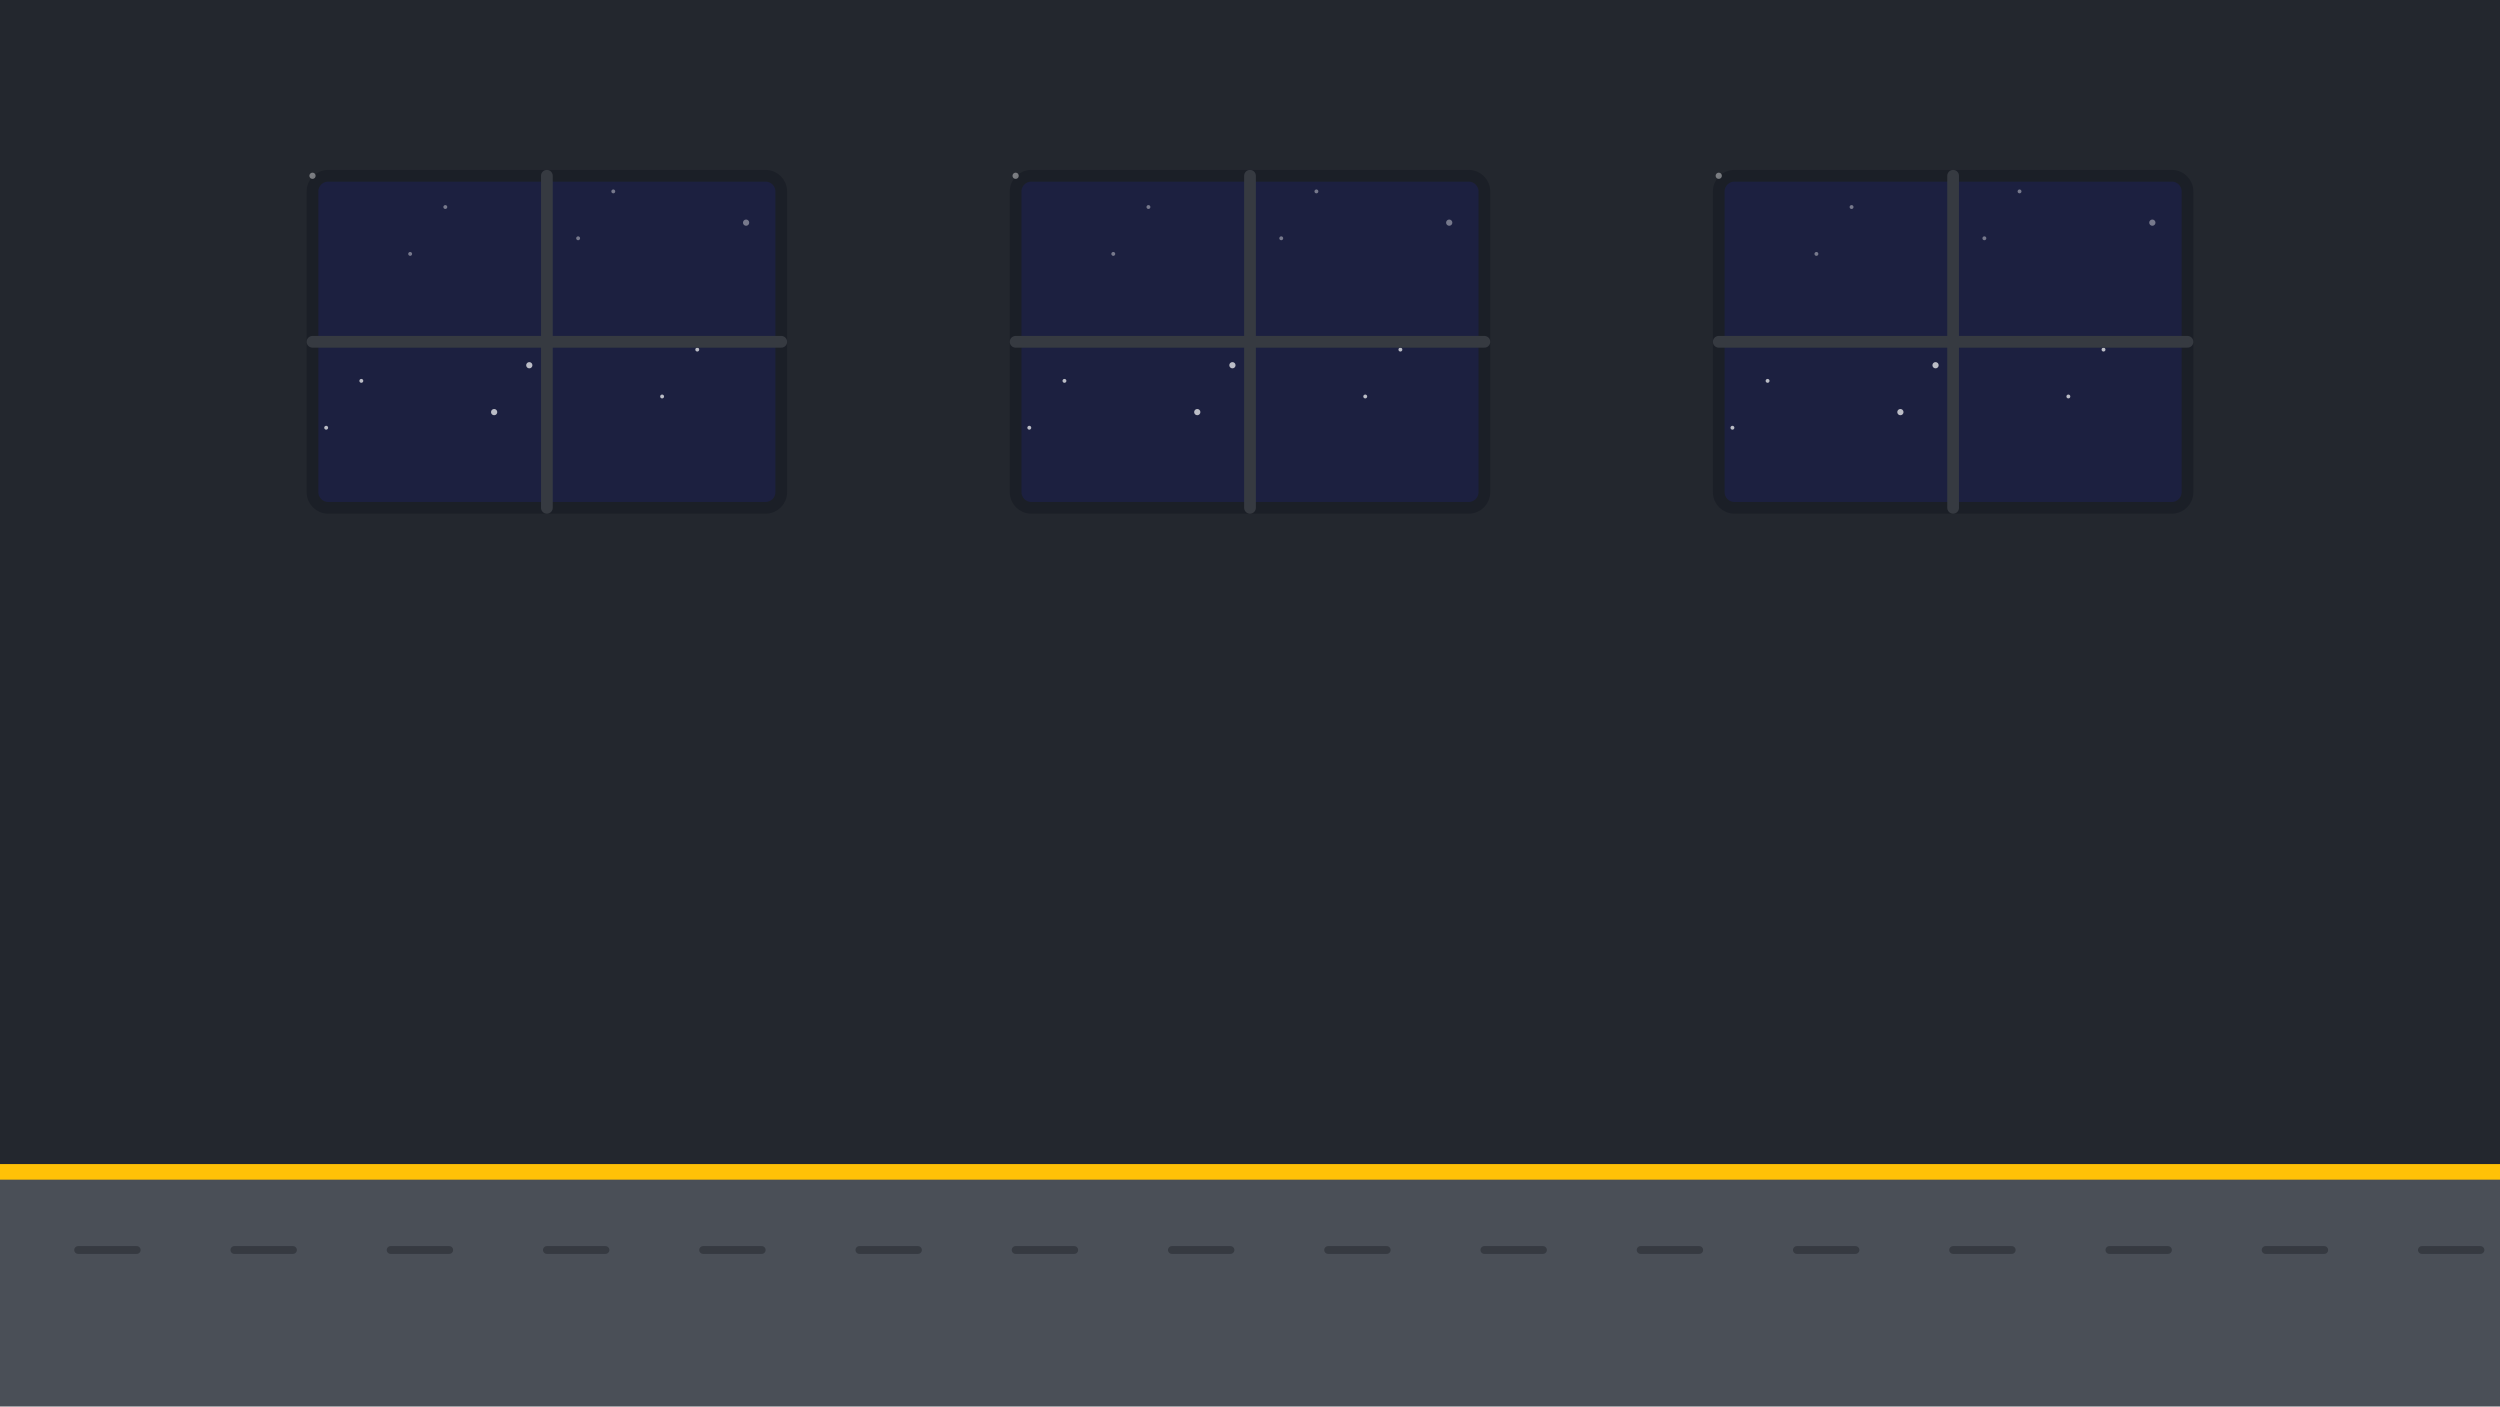
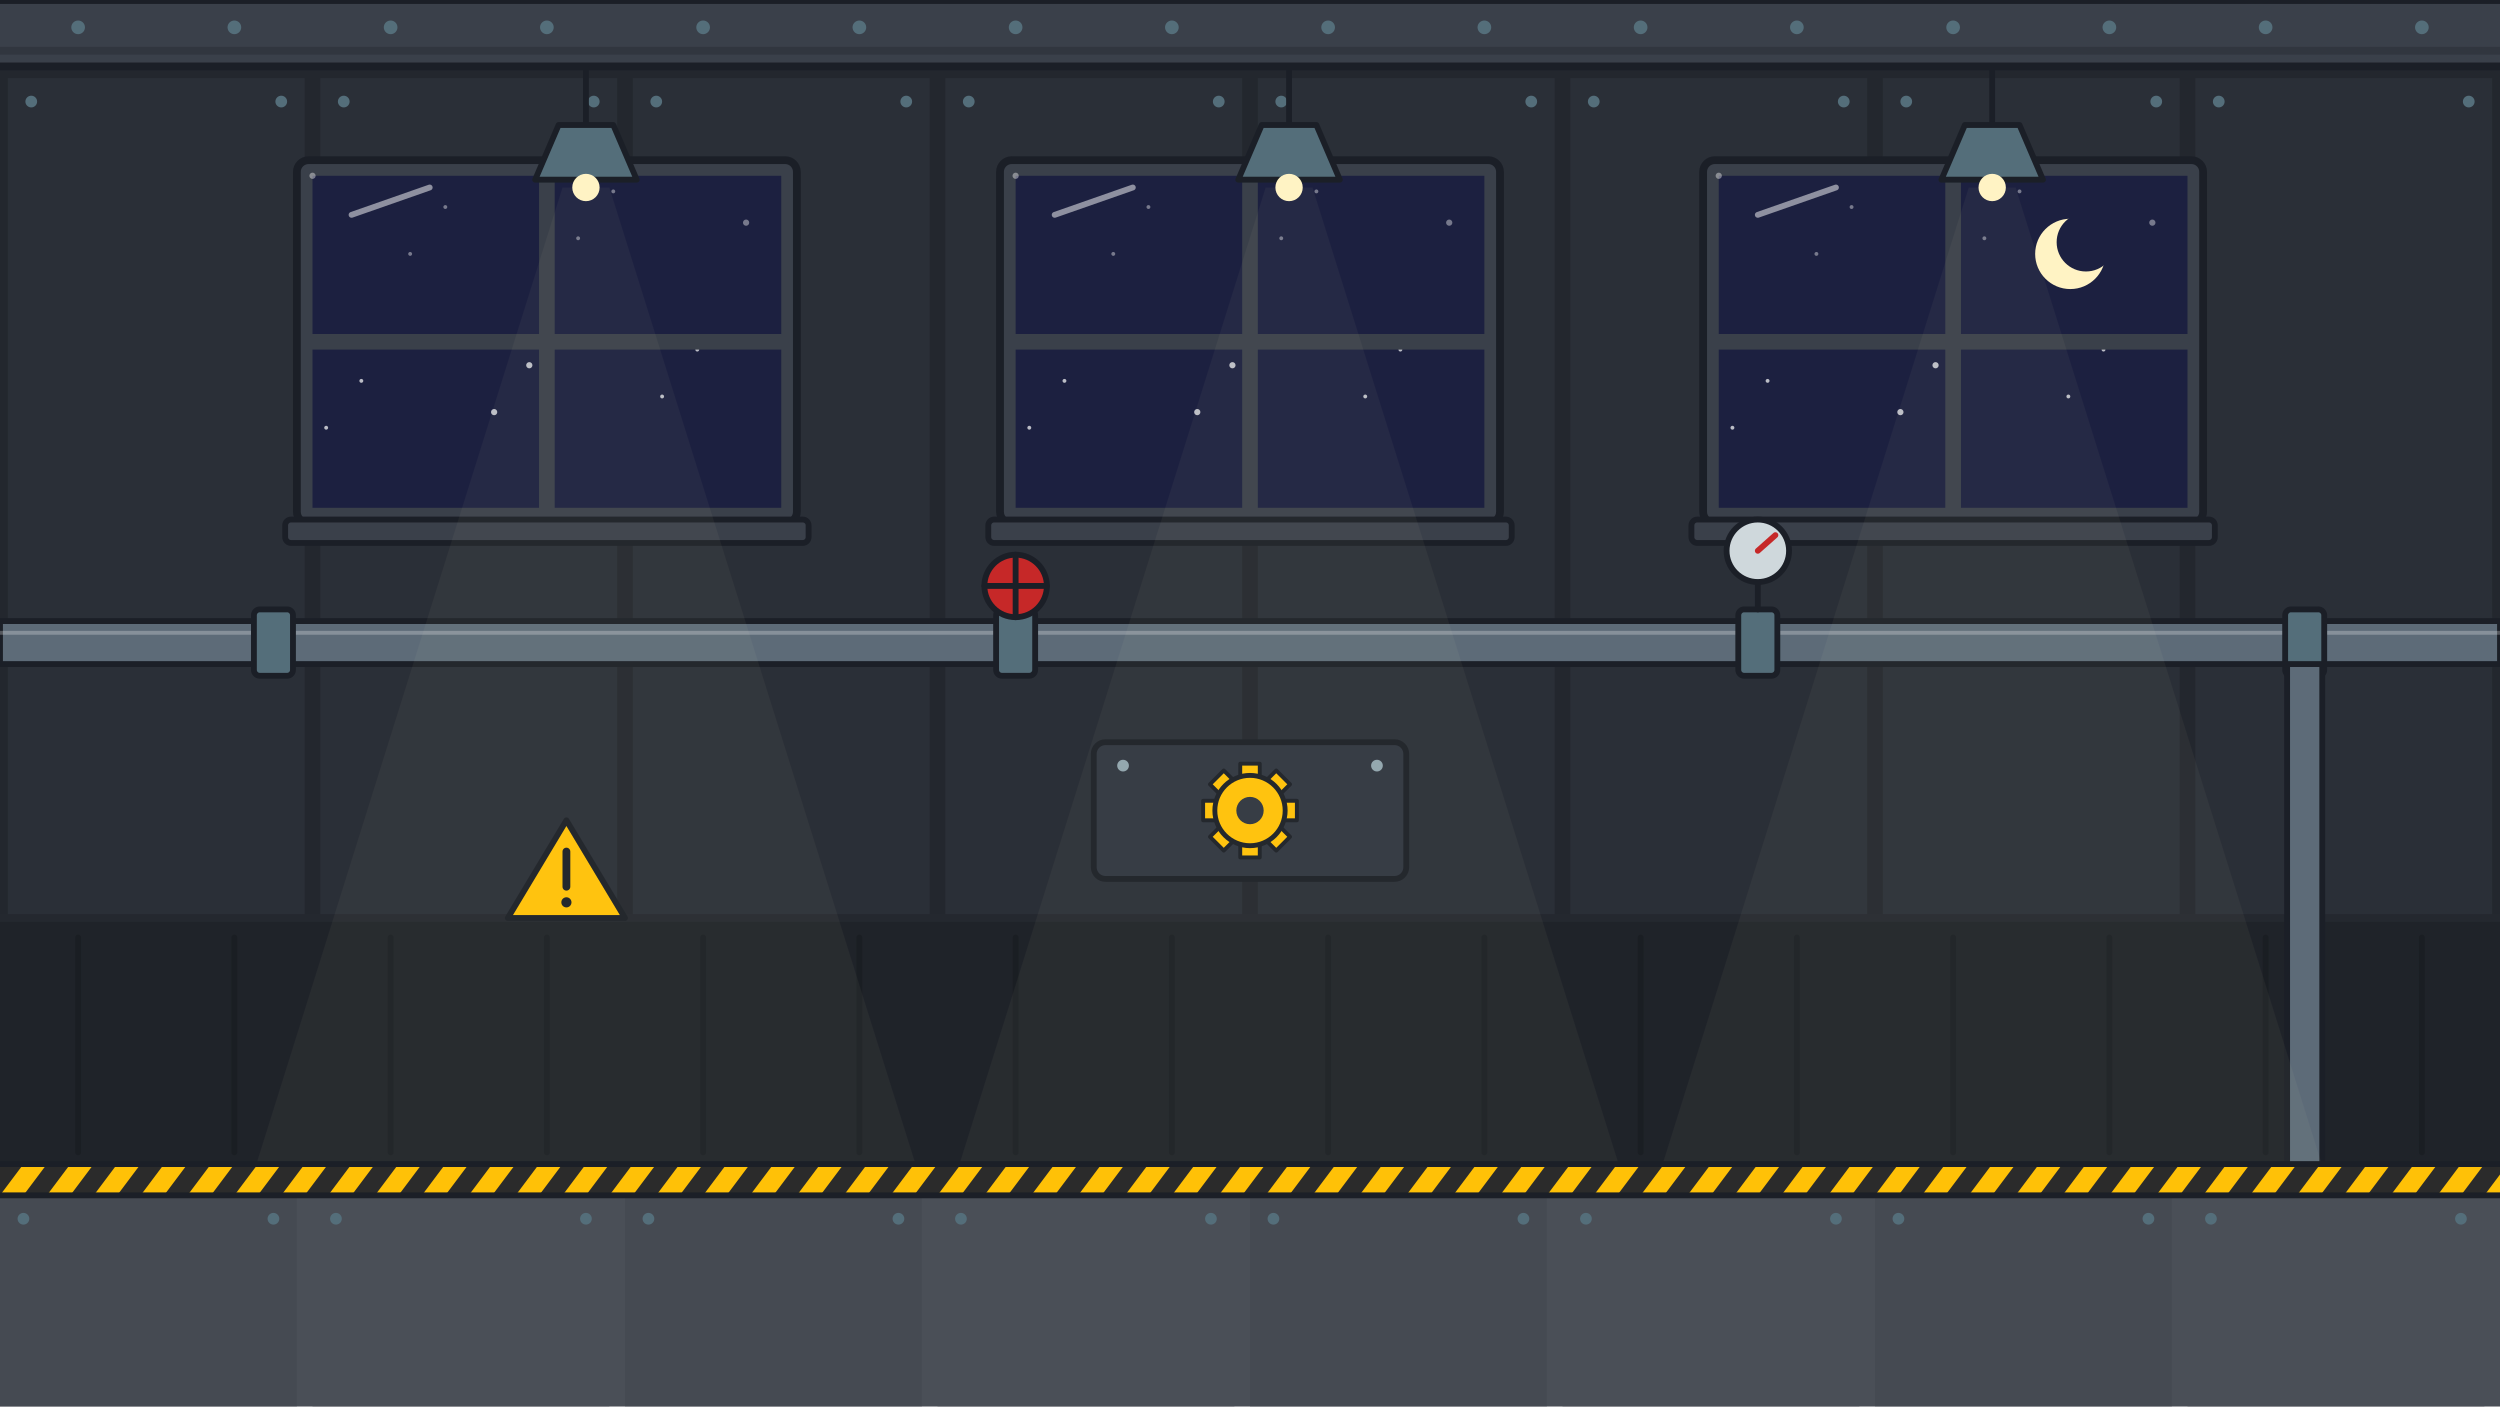
<svg xmlns="http://www.w3.org/2000/svg" width="1280" height="720" viewBox="0 0 1280 720">
  <rect x="0" y="0" width="1280" height="720" fill="#23272e" />
+   <rect x="4" y="40" width="152" height="430" fill="#2a2f37" />
+   <rect x="164" y="40" width="152" height="430" fill="#2a2f37" />
+   <rect x="324" y="40" width="152" height="430" fill="#2a2f37" />
+   <rect x="484" y="40" width="152" height="430" fill="#2a2f37" />
+   <rect x="644" y="40" width="152" height="430" fill="#2a2f37" />
+   <rect x="804" y="40" width="152" height="430" fill="#2a2f37" />
+   <rect x="964" y="40" width="152" height="430" fill="#2a2f37" />
+   <rect x="1124" y="40" width="152" height="430" fill="#2a2f37" />
+   <circle cx="16" cy="52" r="3" fill="#546e7a" />
+   <circle cx="144" cy="52" r="3" fill="#546e7a" />
+   <circle cx="176" cy="52" r="3" fill="#546e7a" />
+   <circle cx="304" cy="52" r="3" fill="#546e7a" />
+   <circle cx="336" cy="52" r="3" fill="#546e7a" />
+   <circle cx="464" cy="52" r="3" fill="#546e7a" />
+   <circle cx="496" cy="52" r="3" fill="#546e7a" />
+   <circle cx="624" cy="52" r="3" fill="#546e7a" />
+   <circle cx="656" cy="52" r="3" fill="#546e7a" />
+   <circle cx="784" cy="52" r="3" fill="#546e7a" />
+   <circle cx="816" cy="52" r="3" fill="#546e7a" />
+   <circle cx="944" cy="52" r="3" fill="#546e7a" />
+   <circle cx="976" cy="52" r="3" fill="#546e7a" />
+   <circle cx="1104" cy="52" r="3" fill="#546e7a" />
+   <circle cx="1136" cy="52" r="3" fill="#546e7a" />
+   <circle cx="1264" cy="52" r="3" fill="#546e7a" />
+   <rect x="0" y="470" width="1280" height="130" fill="#1f2329" />
+   <path d="M0 470 H1280" fill="none" stroke="#24282f" stroke-width="4" stroke-linejoin="round" stroke-linecap="round" />
+   <path d="M40 480 V590" fill="none" stroke="#1a1e23" stroke-width="3" stroke-linejoin="round" stroke-linecap="round" />
+   <path d="M120 480 V590" fill="none" stroke="#1a1e23" stroke-width="3" stroke-linejoin="round" stroke-linecap="round" />
+   <path d="M200 480 V590" fill="none" stroke="#1a1e23" stroke-width="3" stroke-linejoin="round" stroke-linecap="round" />
+   <path d="M280 480 V590" fill="none" stroke="#1a1e23" stroke-width="3" stroke-linejoin="round" stroke-linecap="round" />
+   <path d="M360 480 V590" fill="none" stroke="#1a1e23" stroke-width="3" stroke-linejoin="round" stroke-linecap="round" />
+   <path d="M440 480 V590" fill="none" stroke="#1a1e23" stroke-width="3" stroke-linejoin="round" stroke-linecap="round" />
+   <path d="M520 480 V590" fill="none" stroke="#1a1e23" stroke-width="3" stroke-linejoin="round" stroke-linecap="round" />
+   <path d="M600 480 V590" fill="none" stroke="#1a1e23" stroke-width="3" stroke-linejoin="round" stroke-linecap="round" />
+   <path d="M680 480 V590" fill="none" stroke="#1a1e23" stroke-width="3" stroke-linejoin="round" stroke-linecap="round" />
+   <path d="M760 480 V590" fill="none" stroke="#1a1e23" stroke-width="3" stroke-linejoin="round" stroke-linecap="round" />
+   <path d="M840 480 V590" fill="none" stroke="#1a1e23" stroke-width="3" stroke-linejoin="round" stroke-linecap="round" />
+   <path d="M920 480 V590" fill="none" stroke="#1a1e23" stroke-width="3" stroke-linejoin="round" stroke-linecap="round" />
+   <path d="M1000 480 V590" fill="none" stroke="#1a1e23" stroke-width="3" stroke-linejoin="round" stroke-linecap="round" />
+   <path d="M1080 480 V590" fill="none" stroke="#1a1e23" stroke-width="3" stroke-linejoin="round" stroke-linecap="round" />
+   <path d="M1160 480 V590" fill="none" stroke="#1a1e23" stroke-width="3" stroke-linejoin="round" stroke-linecap="round" />
+   <path d="M1240 480 V590" fill="none" stroke="#1a1e23" stroke-width="3" stroke-linejoin="round" stroke-linecap="round" />
  <g>
-     <rect x="160" y="90" width="240" height="170" rx="8" fill="#1c2040" stroke="#1b1f27" stroke-width="6" stroke-linejoin="round" stroke-linecap="round" />
+     <rect x="152" y="82" width="256" height="186" rx="6" fill="#3a404a" stroke="#1b1f27" stroke-width="4" stroke-linejoin="round" stroke-linecap="round" />
+     <rect x="160" y="90" width="240" height="170" fill="#1c2040" />
    <g transform="translate(160 90)">
      <circle cx="0" cy="0" r="1.6" fill="#ffffff" opacity="0.4" />
    </g>
    <g transform="translate(160 90)">
      <circle cx="197" cy="89" r="1" fill="#ffffff" opacity="0.7" />
    </g>
    <g transform="translate(160 90)">
      <circle cx="154" cy="8" r="1" fill="#ffffff" opacity="0.4" />
    </g>
    <g transform="translate(160 90)">
      <circle cx="111" cy="97" r="1.6" fill="#ffffff" opacity="0.7" />
    </g>
    <g transform="translate(160 90)">
      <circle cx="68" cy="16" r="1" fill="#ffffff" opacity="0.4" />
    </g>
    <g transform="translate(160 90)">
      <circle cx="25" cy="105" r="1" fill="#ffffff" opacity="0.7" />
    </g>
    <g transform="translate(160 90)">
      <circle cx="222" cy="24" r="1.6" fill="#ffffff" opacity="0.4" />
    </g>
    <g transform="translate(160 90)">
      <circle cx="179" cy="113" r="1" fill="#ffffff" opacity="0.7" />
    </g>
    <g transform="translate(160 90)">
      <circle cx="136" cy="32" r="1" fill="#ffffff" opacity="0.4" />
    </g>
    <g transform="translate(160 90)">
      <circle cx="93" cy="121" r="1.6" fill="#ffffff" opacity="0.7" />
    </g>
    <g transform="translate(160 90)">
      <circle cx="50" cy="40" r="1" fill="#ffffff" opacity="0.4" />
    </g>
    <g transform="translate(160 90)">
      <circle cx="7" cy="129" r="1" fill="#ffffff" opacity="0.7" />
    </g>
-     <path d="M280 90 V260 M160 175 H400" fill="none" stroke="#363a41" stroke-width="6" stroke-linejoin="round" stroke-linecap="round" />
+     <path d="M280 90 V260 M160 175 H400" fill="none" stroke="#3a404a" stroke-width="8" stroke-linejoin="round" stroke-linecap="round" />
+     <path d="M180 110 l40 -14" fill="none" stroke="#ffffff" stroke-width="3" stroke-linejoin="round" stroke-linecap="round" opacity="0.5" />
+     <rect x="146" y="266" width="268" height="12" rx="3" fill="#3a404a" stroke="#1b1f27" stroke-width="3" stroke-linejoin="round" stroke-linecap="round" />
  </g>
  <g>
-     <rect x="520" y="90" width="240" height="170" rx="8" fill="#1c2040" stroke="#1b1f27" stroke-width="6" stroke-linejoin="round" stroke-linecap="round" />
+     <rect x="512" y="82" width="256" height="186" rx="6" fill="#3a404a" stroke="#1b1f27" stroke-width="4" stroke-linejoin="round" stroke-linecap="round" />
+     <rect x="520" y="90" width="240" height="170" fill="#1c2040" />
    <g transform="translate(520 90)">
      <circle cx="0" cy="0" r="1.6" fill="#ffffff" opacity="0.4" />
    </g>
    <g transform="translate(520 90)">
      <circle cx="197" cy="89" r="1" fill="#ffffff" opacity="0.7" />
    </g>
    <g transform="translate(520 90)">
      <circle cx="154" cy="8" r="1" fill="#ffffff" opacity="0.4" />
    </g>
    <g transform="translate(520 90)">
      <circle cx="111" cy="97" r="1.6" fill="#ffffff" opacity="0.7" />
    </g>
    <g transform="translate(520 90)">
      <circle cx="68" cy="16" r="1" fill="#ffffff" opacity="0.4" />
    </g>
    <g transform="translate(520 90)">
      <circle cx="25" cy="105" r="1" fill="#ffffff" opacity="0.7" />
    </g>
    <g transform="translate(520 90)">
      <circle cx="222" cy="24" r="1.6" fill="#ffffff" opacity="0.4" />
    </g>
    <g transform="translate(520 90)">
      <circle cx="179" cy="113" r="1" fill="#ffffff" opacity="0.7" />
    </g>
    <g transform="translate(520 90)">
      <circle cx="136" cy="32" r="1" fill="#ffffff" opacity="0.4" />
    </g>
    <g transform="translate(520 90)">
      <circle cx="93" cy="121" r="1.6" fill="#ffffff" opacity="0.7" />
    </g>
    <g transform="translate(520 90)">
      <circle cx="50" cy="40" r="1" fill="#ffffff" opacity="0.4" />
    </g>
    <g transform="translate(520 90)">
      <circle cx="7" cy="129" r="1" fill="#ffffff" opacity="0.7" />
    </g>
-     <path d="M640 90 V260 M520 175 H760" fill="none" stroke="#363a41" stroke-width="6" stroke-linejoin="round" stroke-linecap="round" />
+     <path d="M640 90 V260 M520 175 H760" fill="none" stroke="#3a404a" stroke-width="8" stroke-linejoin="round" stroke-linecap="round" />
+     <path d="M540 110 l40 -14" fill="none" stroke="#ffffff" stroke-width="3" stroke-linejoin="round" stroke-linecap="round" opacity="0.5" />
+     <rect x="506" y="266" width="268" height="12" rx="3" fill="#3a404a" stroke="#1b1f27" stroke-width="3" stroke-linejoin="round" stroke-linecap="round" />
  </g>
  <g>
-     <rect x="880" y="90" width="240" height="170" rx="8" fill="#1c2040" stroke="#1b1f27" stroke-width="6" stroke-linejoin="round" stroke-linecap="round" />
+     <rect x="872" y="82" width="256" height="186" rx="6" fill="#3a404a" stroke="#1b1f27" stroke-width="4" stroke-linejoin="round" stroke-linecap="round" />
+     <rect x="880" y="90" width="240" height="170" fill="#1c2040" />
    <g transform="translate(880 90)">
      <circle cx="0" cy="0" r="1.6" fill="#ffffff" opacity="0.4" />
    </g>
    <g transform="translate(880 90)">
      <circle cx="197" cy="89" r="1" fill="#ffffff" opacity="0.7" />
    </g>
    <g transform="translate(880 90)">
      <circle cx="154" cy="8" r="1" fill="#ffffff" opacity="0.4" />
    </g>
    <g transform="translate(880 90)">
      <circle cx="111" cy="97" r="1.6" fill="#ffffff" opacity="0.7" />
    </g>
    <g transform="translate(880 90)">
      <circle cx="68" cy="16" r="1" fill="#ffffff" opacity="0.4" />
    </g>
    <g transform="translate(880 90)">
      <circle cx="25" cy="105" r="1" fill="#ffffff" opacity="0.7" />
    </g>
    <g transform="translate(880 90)">
      <circle cx="222" cy="24" r="1.6" fill="#ffffff" opacity="0.4" />
    </g>
    <g transform="translate(880 90)">
      <circle cx="179" cy="113" r="1" fill="#ffffff" opacity="0.7" />
    </g>
    <g transform="translate(880 90)">
      <circle cx="136" cy="32" r="1" fill="#ffffff" opacity="0.4" />
    </g>
    <g transform="translate(880 90)">
      <circle cx="93" cy="121" r="1.6" fill="#ffffff" opacity="0.7" />
    </g>
    <g transform="translate(880 90)">
      <circle cx="50" cy="40" r="1" fill="#ffffff" opacity="0.4" />
    </g>
    <g transform="translate(880 90)">
      <circle cx="7" cy="129" r="1" fill="#ffffff" opacity="0.7" />
    </g>
-     <path d="M1000 90 V260 M880 175 H1120" fill="none" stroke="#363a41" stroke-width="6" stroke-linejoin="round" stroke-linecap="round" />
+     <circle cx="1060" cy="130" r="18" fill="#fff3c4" />
+     <circle cx="1068" cy="124" r="15" fill="#1c2040" />
+     <path d="M1000 90 V260 M880 175 H1120" fill="none" stroke="#3a404a" stroke-width="8" stroke-linejoin="round" stroke-linecap="round" />
+     <path d="M900 110 l40 -14" fill="none" stroke="#ffffff" stroke-width="3" stroke-linejoin="round" stroke-linecap="round" opacity="0.5" />
+     <rect x="866" y="266" width="268" height="12" rx="3" fill="#3a404a" stroke="#1b1f27" stroke-width="3" stroke-linejoin="round" stroke-linecap="round" />
  </g>
+   <rect x="0" y="318" width="1280" height="22" fill="#5d6b78" stroke="#1b1f27" stroke-width="3" stroke-linejoin="round" stroke-linecap="round" />
+   <path d="M0 324 H1280" fill="none" stroke="#ffffff" stroke-width="2" stroke-linejoin="round" stroke-linecap="round" opacity="0.25" />
+   <rect x="130" y="312" width="20" height="34" rx="3" fill="#546e7a" stroke="#1b1f27" stroke-width="3" stroke-linejoin="round" stroke-linecap="round" />
+   <rect x="510" y="312" width="20" height="34" rx="3" fill="#546e7a" stroke="#1b1f27" stroke-width="3" stroke-linejoin="round" stroke-linecap="round" />
+   <rect x="890" y="312" width="20" height="34" rx="3" fill="#546e7a" stroke="#1b1f27" stroke-width="3" stroke-linejoin="round" stroke-linecap="round" />
+   <rect x="1170" y="312" width="20" height="34" rx="3" fill="#546e7a" stroke="#1b1f27" stroke-width="3" stroke-linejoin="round" stroke-linecap="round" />
+   <rect x="1171" y="340" width="18" height="262" fill="#5d6b78" stroke="#1b1f27" stroke-width="3" stroke-linejoin="round" stroke-linecap="round" />
+   <circle cx="520" cy="300" r="16" fill="#c62828" stroke="#1b1f27" stroke-width="3" stroke-linejoin="round" stroke-linecap="round" />
+   <path d="M504 300 H536 M520 284 V316" fill="none" stroke="#1b1f27" stroke-width="3" stroke-linejoin="round" stroke-linecap="round" />
+   <path d="M900 312 V296" fill="none" stroke="#1b1f27" stroke-width="3" stroke-linejoin="round" stroke-linecap="round" />
+   <circle cx="900" cy="282" r="16" fill="#cfd8dc" stroke="#1b1f27" stroke-width="3" stroke-linejoin="round" stroke-linecap="round" />
+   <path d="M900 282 L909 274" fill="none" stroke="#c62828" stroke-width="3" stroke-linejoin="round" stroke-linecap="round" />
+   <rect x="560" y="380" width="160" height="70" rx="6" fill="#2f3540" stroke="#1b1f27" stroke-width="3" stroke-linejoin="round" stroke-linecap="round" />
+   <g transform="translate(640 415)">
+     <rect x="-5" y="-24" width="10" height="12" fill="#ffc107" stroke="#1b1f27" stroke-width="2" stroke-linejoin="round" stroke-linecap="round" transform="rotate(0)" />
+     <rect x="-5" y="-24" width="10" height="12" fill="#ffc107" stroke="#1b1f27" stroke-width="2" stroke-linejoin="round" stroke-linecap="round" transform="rotate(45)" />
+     <rect x="-5" y="-24" width="10" height="12" fill="#ffc107" stroke="#1b1f27" stroke-width="2" stroke-linejoin="round" stroke-linecap="round" transform="rotate(90)" />
+     <rect x="-5" y="-24" width="10" height="12" fill="#ffc107" stroke="#1b1f27" stroke-width="2" stroke-linejoin="round" stroke-linecap="round" transform="rotate(135)" />
+     <rect x="-5" y="-24" width="10" height="12" fill="#ffc107" stroke="#1b1f27" stroke-width="2" stroke-linejoin="round" stroke-linecap="round" transform="rotate(180)" />
+     <rect x="-5" y="-24" width="10" height="12" fill="#ffc107" stroke="#1b1f27" stroke-width="2" stroke-linejoin="round" stroke-linecap="round" transform="rotate(225)" />
+     <rect x="-5" y="-24" width="10" height="12" fill="#ffc107" stroke="#1b1f27" stroke-width="2" stroke-linejoin="round" stroke-linecap="round" transform="rotate(270)" />
+     <rect x="-5" y="-24" width="10" height="12" fill="#ffc107" stroke="#1b1f27" stroke-width="2" stroke-linejoin="round" stroke-linecap="round" transform="rotate(315)" />
+     <circle cx="0" cy="0" r="18" fill="#ffc107" stroke="#1b1f27" stroke-width="2.5" stroke-linejoin="round" stroke-linecap="round" />
+     <circle cx="0" cy="0" r="7" fill="#2f3540" />
+   </g>
+   <circle cx="575" cy="392" r="3" fill="#90a4ae" />
+   <circle cx="705" cy="392" r="3" fill="#90a4ae" />
+   <polygon points="260,470 290,420 320,470" fill="#ffc107" stroke="#1b1f27" stroke-width="3" stroke-linejoin="round" stroke-linecap="round" />
+   <path d="M290 436 V454" fill="none" stroke="#1b1f27" stroke-width="4" stroke-linejoin="round" stroke-linecap="round" />
+   <circle cx="290" cy="462" r="2.6" fill="#1b1f27" />
+   <rect x="-10" y="0" width="1300" height="34" fill="#3a404a" stroke="#1b1f27" stroke-width="4" stroke-linejoin="round" stroke-linecap="round" />
+   <path d="M0 26 H1280" fill="none" stroke="#31363f" stroke-width="4" stroke-linejoin="round" stroke-linecap="round" />
+   <circle cx="40" cy="14" r="3.5" fill="#546e7a" />
+   <circle cx="120" cy="14" r="3.5" fill="#546e7a" />
+   <circle cx="200" cy="14" r="3.5" fill="#546e7a" />
+   <circle cx="280" cy="14" r="3.5" fill="#546e7a" />
+   <circle cx="360" cy="14" r="3.5" fill="#546e7a" />
+   <circle cx="440" cy="14" r="3.5" fill="#546e7a" />
+   <circle cx="520" cy="14" r="3.5" fill="#546e7a" />
+   <circle cx="600" cy="14" r="3.5" fill="#546e7a" />
+   <circle cx="680" cy="14" r="3.5" fill="#546e7a" />
+   <circle cx="760" cy="14" r="3.5" fill="#546e7a" />
+   <circle cx="840" cy="14" r="3.5" fill="#546e7a" />
+   <circle cx="920" cy="14" r="3.5" fill="#546e7a" />
+   <circle cx="1000" cy="14" r="3.5" fill="#546e7a" />
+   <circle cx="1080" cy="14" r="3.5" fill="#546e7a" />
+   <circle cx="1160" cy="14" r="3.5" fill="#546e7a" />
+   <circle cx="1240" cy="14" r="3.5" fill="#546e7a" />
+   <path d="M300 34 V64" fill="none" stroke="#1b1f27" stroke-width="3" stroke-linejoin="round" stroke-linecap="round" />
+   <polygon points="130,600 470,600 312,96 288,96" fill="#fff3c4" opacity="0.04" />
+   <path d="M274 92 L286 64 H314 L326 92 Z" fill="#546e7a" stroke="#1b1f27" stroke-width="3" stroke-linejoin="round" stroke-linecap="round" />
+   <circle cx="300" cy="96" r="7" fill="#fff3c4" />
+   <path d="M660 34 V64" fill="none" stroke="#1b1f27" stroke-width="3" stroke-linejoin="round" stroke-linecap="round" />
+   <polygon points="490,600 830,600 672,96 648,96" fill="#fff3c4" opacity="0.04" />
+   <path d="M634 92 L646 64 H674 L686 92 Z" fill="#546e7a" stroke="#1b1f27" stroke-width="3" stroke-linejoin="round" stroke-linecap="round" />
+   <circle cx="660" cy="96" r="7" fill="#fff3c4" />
+   <path d="M1020 34 V64" fill="none" stroke="#1b1f27" stroke-width="3" stroke-linejoin="round" stroke-linecap="round" />
+   <polygon points="850,600 1190,600 1032,96 1008,96" fill="#fff3c4" opacity="0.04" />
+   <path d="M994 92 L1006 64 H1034 L1046 92 Z" fill="#546e7a" stroke="#1b1f27" stroke-width="3" stroke-linejoin="round" stroke-linecap="round" />
+   <circle cx="1020" cy="96" r="7" fill="#fff3c4" />
  <rect x="0" y="600" width="1280" height="120" fill="#4a4f57" />
-   <path d="M0 600 H1280" fill="none" stroke="#ffc107" stroke-width="8" stroke-linejoin="round" stroke-linecap="round" />
-   <path d="M40 640 h30" fill="none" stroke="#363a41" stroke-width="4" stroke-linejoin="round" stroke-linecap="round" />
-   <path d="M120 640 h30" fill="none" stroke="#363a41" stroke-width="4" stroke-linejoin="round" stroke-linecap="round" />
-   <path d="M200 640 h30" fill="none" stroke="#363a41" stroke-width="4" stroke-linejoin="round" stroke-linecap="round" />
-   <path d="M280 640 h30" fill="none" stroke="#363a41" stroke-width="4" stroke-linejoin="round" stroke-linecap="round" />
-   <path d="M360 640 h30" fill="none" stroke="#363a41" stroke-width="4" stroke-linejoin="round" stroke-linecap="round" />
-   <path d="M440 640 h30" fill="none" stroke="#363a41" stroke-width="4" stroke-linejoin="round" stroke-linecap="round" />
-   <path d="M520 640 h30" fill="none" stroke="#363a41" stroke-width="4" stroke-linejoin="round" stroke-linecap="round" />
-   <path d="M600 640 h30" fill="none" stroke="#363a41" stroke-width="4" stroke-linejoin="round" stroke-linecap="round" />
-   <path d="M680 640 h30" fill="none" stroke="#363a41" stroke-width="4" stroke-linejoin="round" stroke-linecap="round" />
-   <path d="M760 640 h30" fill="none" stroke="#363a41" stroke-width="4" stroke-linejoin="round" stroke-linecap="round" />
-   <path d="M840 640 h30" fill="none" stroke="#363a41" stroke-width="4" stroke-linejoin="round" stroke-linecap="round" />
-   <path d="M920 640 h30" fill="none" stroke="#363a41" stroke-width="4" stroke-linejoin="round" stroke-linecap="round" />
-   <path d="M1000 640 h30" fill="none" stroke="#363a41" stroke-width="4" stroke-linejoin="round" stroke-linecap="round" />
-   <path d="M1080 640 h30" fill="none" stroke="#363a41" stroke-width="4" stroke-linejoin="round" stroke-linecap="round" />
-   <path d="M1160 640 h30" fill="none" stroke="#363a41" stroke-width="4" stroke-linejoin="round" stroke-linecap="round" />
-   <path d="M1240 640 h30" fill="none" stroke="#363a41" stroke-width="4" stroke-linejoin="round" stroke-linecap="round" />
+   <rect x="0" y="612" width="152" height="108" fill="#454a52" />
+   <rect x="160" y="612" width="152" height="108" fill="#4a4f57" />
+   <rect x="320" y="612" width="152" height="108" fill="#454a52" />
+   <rect x="480" y="612" width="152" height="108" fill="#4a4f57" />
+   <rect x="640" y="612" width="152" height="108" fill="#454a52" />
+   <rect x="800" y="612" width="152" height="108" fill="#4a4f57" />
+   <rect x="960" y="612" width="152" height="108" fill="#454a52" />
+   <rect x="1120" y="612" width="152" height="108" fill="#4a4f57" />
+   <rect x="1280" y="612" width="152" height="108" fill="#454a52" />
+   <circle cx="12" cy="624" r="3" fill="#546e7a" />
+   <circle cx="140" cy="624" r="3" fill="#546e7a" />
+   <circle cx="172" cy="624" r="3" fill="#546e7a" />
+   <circle cx="300" cy="624" r="3" fill="#546e7a" />
+   <circle cx="332" cy="624" r="3" fill="#546e7a" />
+   <circle cx="460" cy="624" r="3" fill="#546e7a" />
+   <circle cx="492" cy="624" r="3" fill="#546e7a" />
+   <circle cx="620" cy="624" r="3" fill="#546e7a" />
+   <circle cx="652" cy="624" r="3" fill="#546e7a" />
+   <circle cx="780" cy="624" r="3" fill="#546e7a" />
+   <circle cx="812" cy="624" r="3" fill="#546e7a" />
+   <circle cx="940" cy="624" r="3" fill="#546e7a" />
+   <circle cx="972" cy="624" r="3" fill="#546e7a" />
+   <circle cx="1100" cy="624" r="3" fill="#546e7a" />
+   <circle cx="1132" cy="624" r="3" fill="#546e7a" />
+   <circle cx="1260" cy="624" r="3" fill="#546e7a" />
+   <circle cx="1292" cy="624" r="3" fill="#546e7a" />
+   <circle cx="1420" cy="624" r="3" fill="#546e7a" />
+   <rect x="0" y="596" width="1280" height="16" fill="#2b2b2b" />
+   <polygon points="0,612 12,612 24,596 12,596" fill="#ffc107" />
+   <polygon points="24,612 36,612 48,596 36,596" fill="#ffc107" />
+   <polygon points="48,612 60,612 72,596 60,596" fill="#ffc107" />
+   <polygon points="72,612 84,612 96,596 84,596" fill="#ffc107" />
+   <polygon points="96,612 108,612 120,596 108,596" fill="#ffc107" />
+   <polygon points="120,612 132,612 144,596 132,596" fill="#ffc107" />
+   <polygon points="144,612 156,612 168,596 156,596" fill="#ffc107" />
+   <polygon points="168,612 180,612 192,596 180,596" fill="#ffc107" />
+   <polygon points="192,612 204,612 216,596 204,596" fill="#ffc107" />
+   <polygon points="216,612 228,612 240,596 228,596" fill="#ffc107" />
+   <polygon points="240,612 252,612 264,596 252,596" fill="#ffc107" />
+   <polygon points="264,612 276,612 288,596 276,596" fill="#ffc107" />
+   <polygon points="288,612 300,612 312,596 300,596" fill="#ffc107" />
+   <polygon points="312,612 324,612 336,596 324,596" fill="#ffc107" />
+   <polygon points="336,612 348,612 360,596 348,596" fill="#ffc107" />
+   <polygon points="360,612 372,612 384,596 372,596" fill="#ffc107" />
+   <polygon points="384,612 396,612 408,596 396,596" fill="#ffc107" />
+   <polygon points="408,612 420,612 432,596 420,596" fill="#ffc107" />
+   <polygon points="432,612 444,612 456,596 444,596" fill="#ffc107" />
+   <polygon points="456,612 468,612 480,596 468,596" fill="#ffc107" />
+   <polygon points="480,612 492,612 504,596 492,596" fill="#ffc107" />
+   <polygon points="504,612 516,612 528,596 516,596" fill="#ffc107" />
+   <polygon points="528,612 540,612 552,596 540,596" fill="#ffc107" />
+   <polygon points="552,612 564,612 576,596 564,596" fill="#ffc107" />
+   <polygon points="576,612 588,612 600,596 588,596" fill="#ffc107" />
+   <polygon points="600,612 612,612 624,596 612,596" fill="#ffc107" />
+   <polygon points="624,612 636,612 648,596 636,596" fill="#ffc107" />
+   <polygon points="648,612 660,612 672,596 660,596" fill="#ffc107" />
+   <polygon points="672,612 684,612 696,596 684,596" fill="#ffc107" />
+   <polygon points="696,612 708,612 720,596 708,596" fill="#ffc107" />
+   <polygon points="720,612 732,612 744,596 732,596" fill="#ffc107" />
+   <polygon points="744,612 756,612 768,596 756,596" fill="#ffc107" />
+   <polygon points="768,612 780,612 792,596 780,596" fill="#ffc107" />
+   <polygon points="792,612 804,612 816,596 804,596" fill="#ffc107" />
+   <polygon points="816,612 828,612 840,596 828,596" fill="#ffc107" />
+   <polygon points="840,612 852,612 864,596 852,596" fill="#ffc107" />
+   <polygon points="864,612 876,612 888,596 876,596" fill="#ffc107" />
+   <polygon points="888,612 900,612 912,596 900,596" fill="#ffc107" />
+   <polygon points="912,612 924,612 936,596 924,596" fill="#ffc107" />
+   <polygon points="936,612 948,612 960,596 948,596" fill="#ffc107" />
+   <polygon points="960,612 972,612 984,596 972,596" fill="#ffc107" />
+   <polygon points="984,612 996,612 1008,596 996,596" fill="#ffc107" />
+   <polygon points="1008,612 1020,612 1032,596 1020,596" fill="#ffc107" />
+   <polygon points="1032,612 1044,612 1056,596 1044,596" fill="#ffc107" />
+   <polygon points="1056,612 1068,612 1080,596 1068,596" fill="#ffc107" />
+   <polygon points="1080,612 1092,612 1104,596 1092,596" fill="#ffc107" />
+   <polygon points="1104,612 1116,612 1128,596 1116,596" fill="#ffc107" />
+   <polygon points="1128,612 1140,612 1152,596 1140,596" fill="#ffc107" />
+   <polygon points="1152,612 1164,612 1176,596 1164,596" fill="#ffc107" />
+   <polygon points="1176,612 1188,612 1200,596 1188,596" fill="#ffc107" />
+   <polygon points="1200,612 1212,612 1224,596 1212,596" fill="#ffc107" />
+   <polygon points="1224,612 1236,612 1248,596 1236,596" fill="#ffc107" />
+   <polygon points="1248,612 1260,612 1272,596 1260,596" fill="#ffc107" />
+   <polygon points="1272,612 1284,612 1296,596 1284,596" fill="#ffc107" />
+   <path d="M0 596 H1280 M0 612 H1280" fill="none" stroke="#1b1f27" stroke-width="3" stroke-linejoin="round" stroke-linecap="round" />
</svg>
